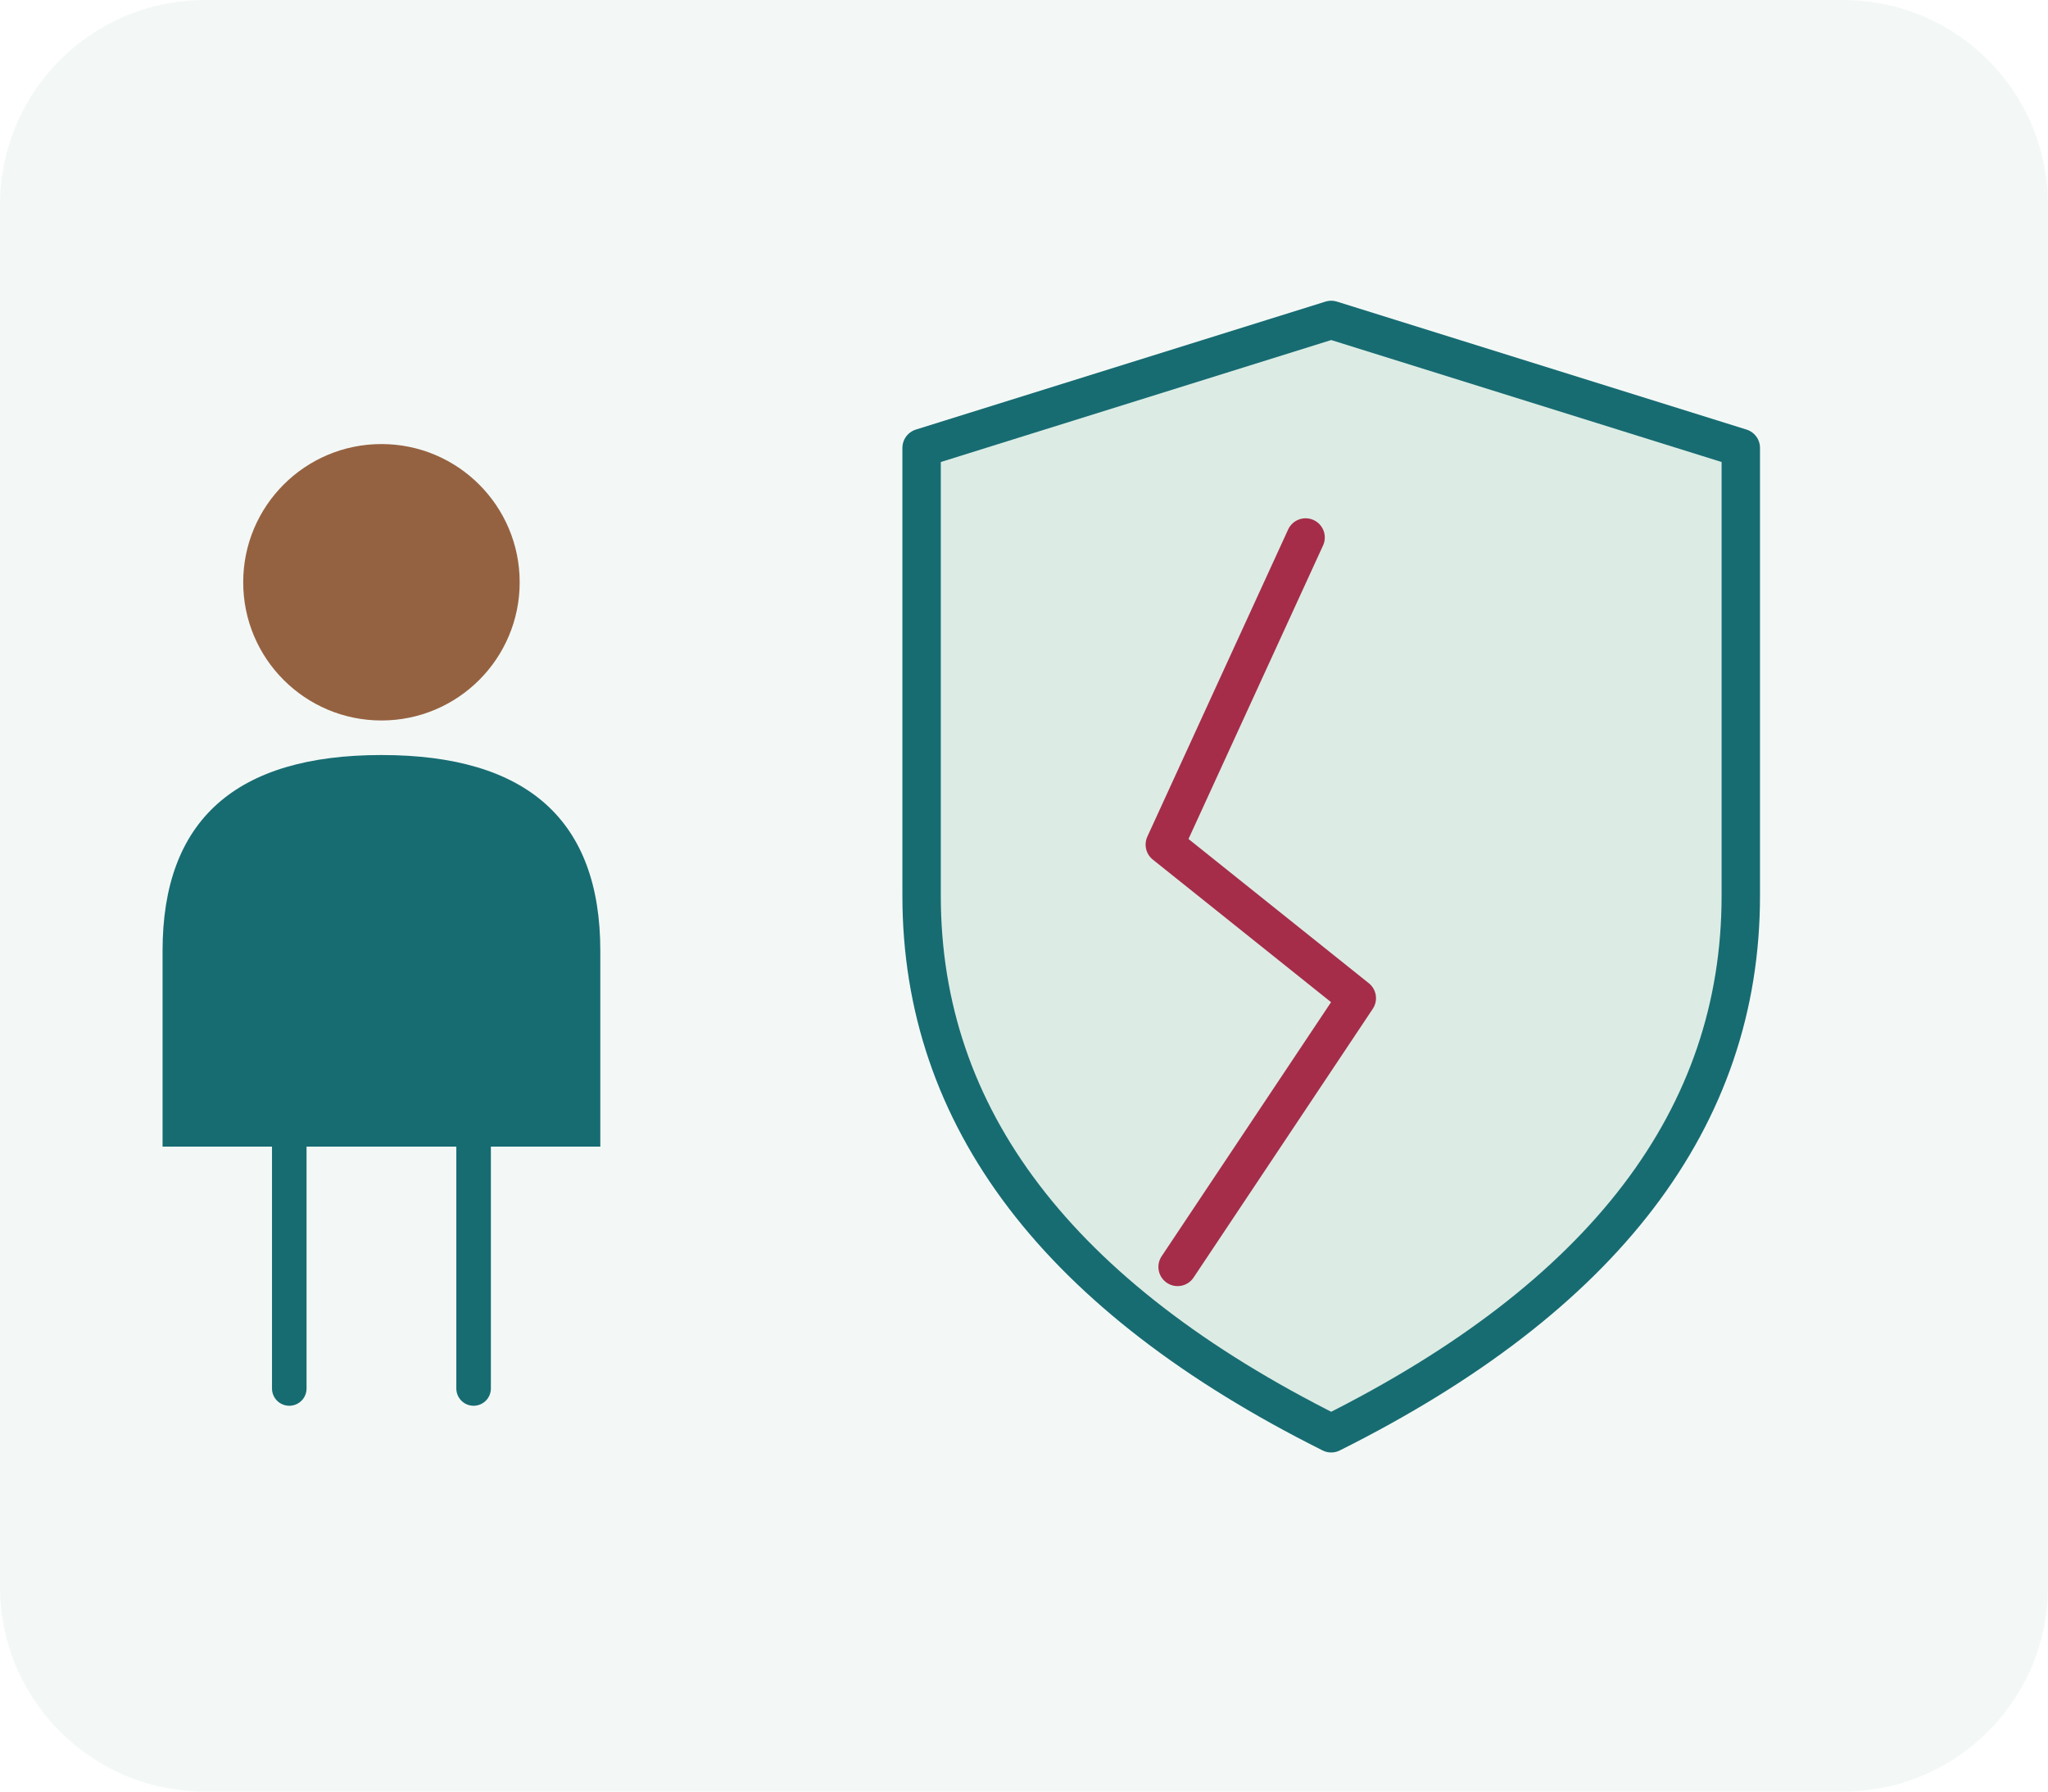
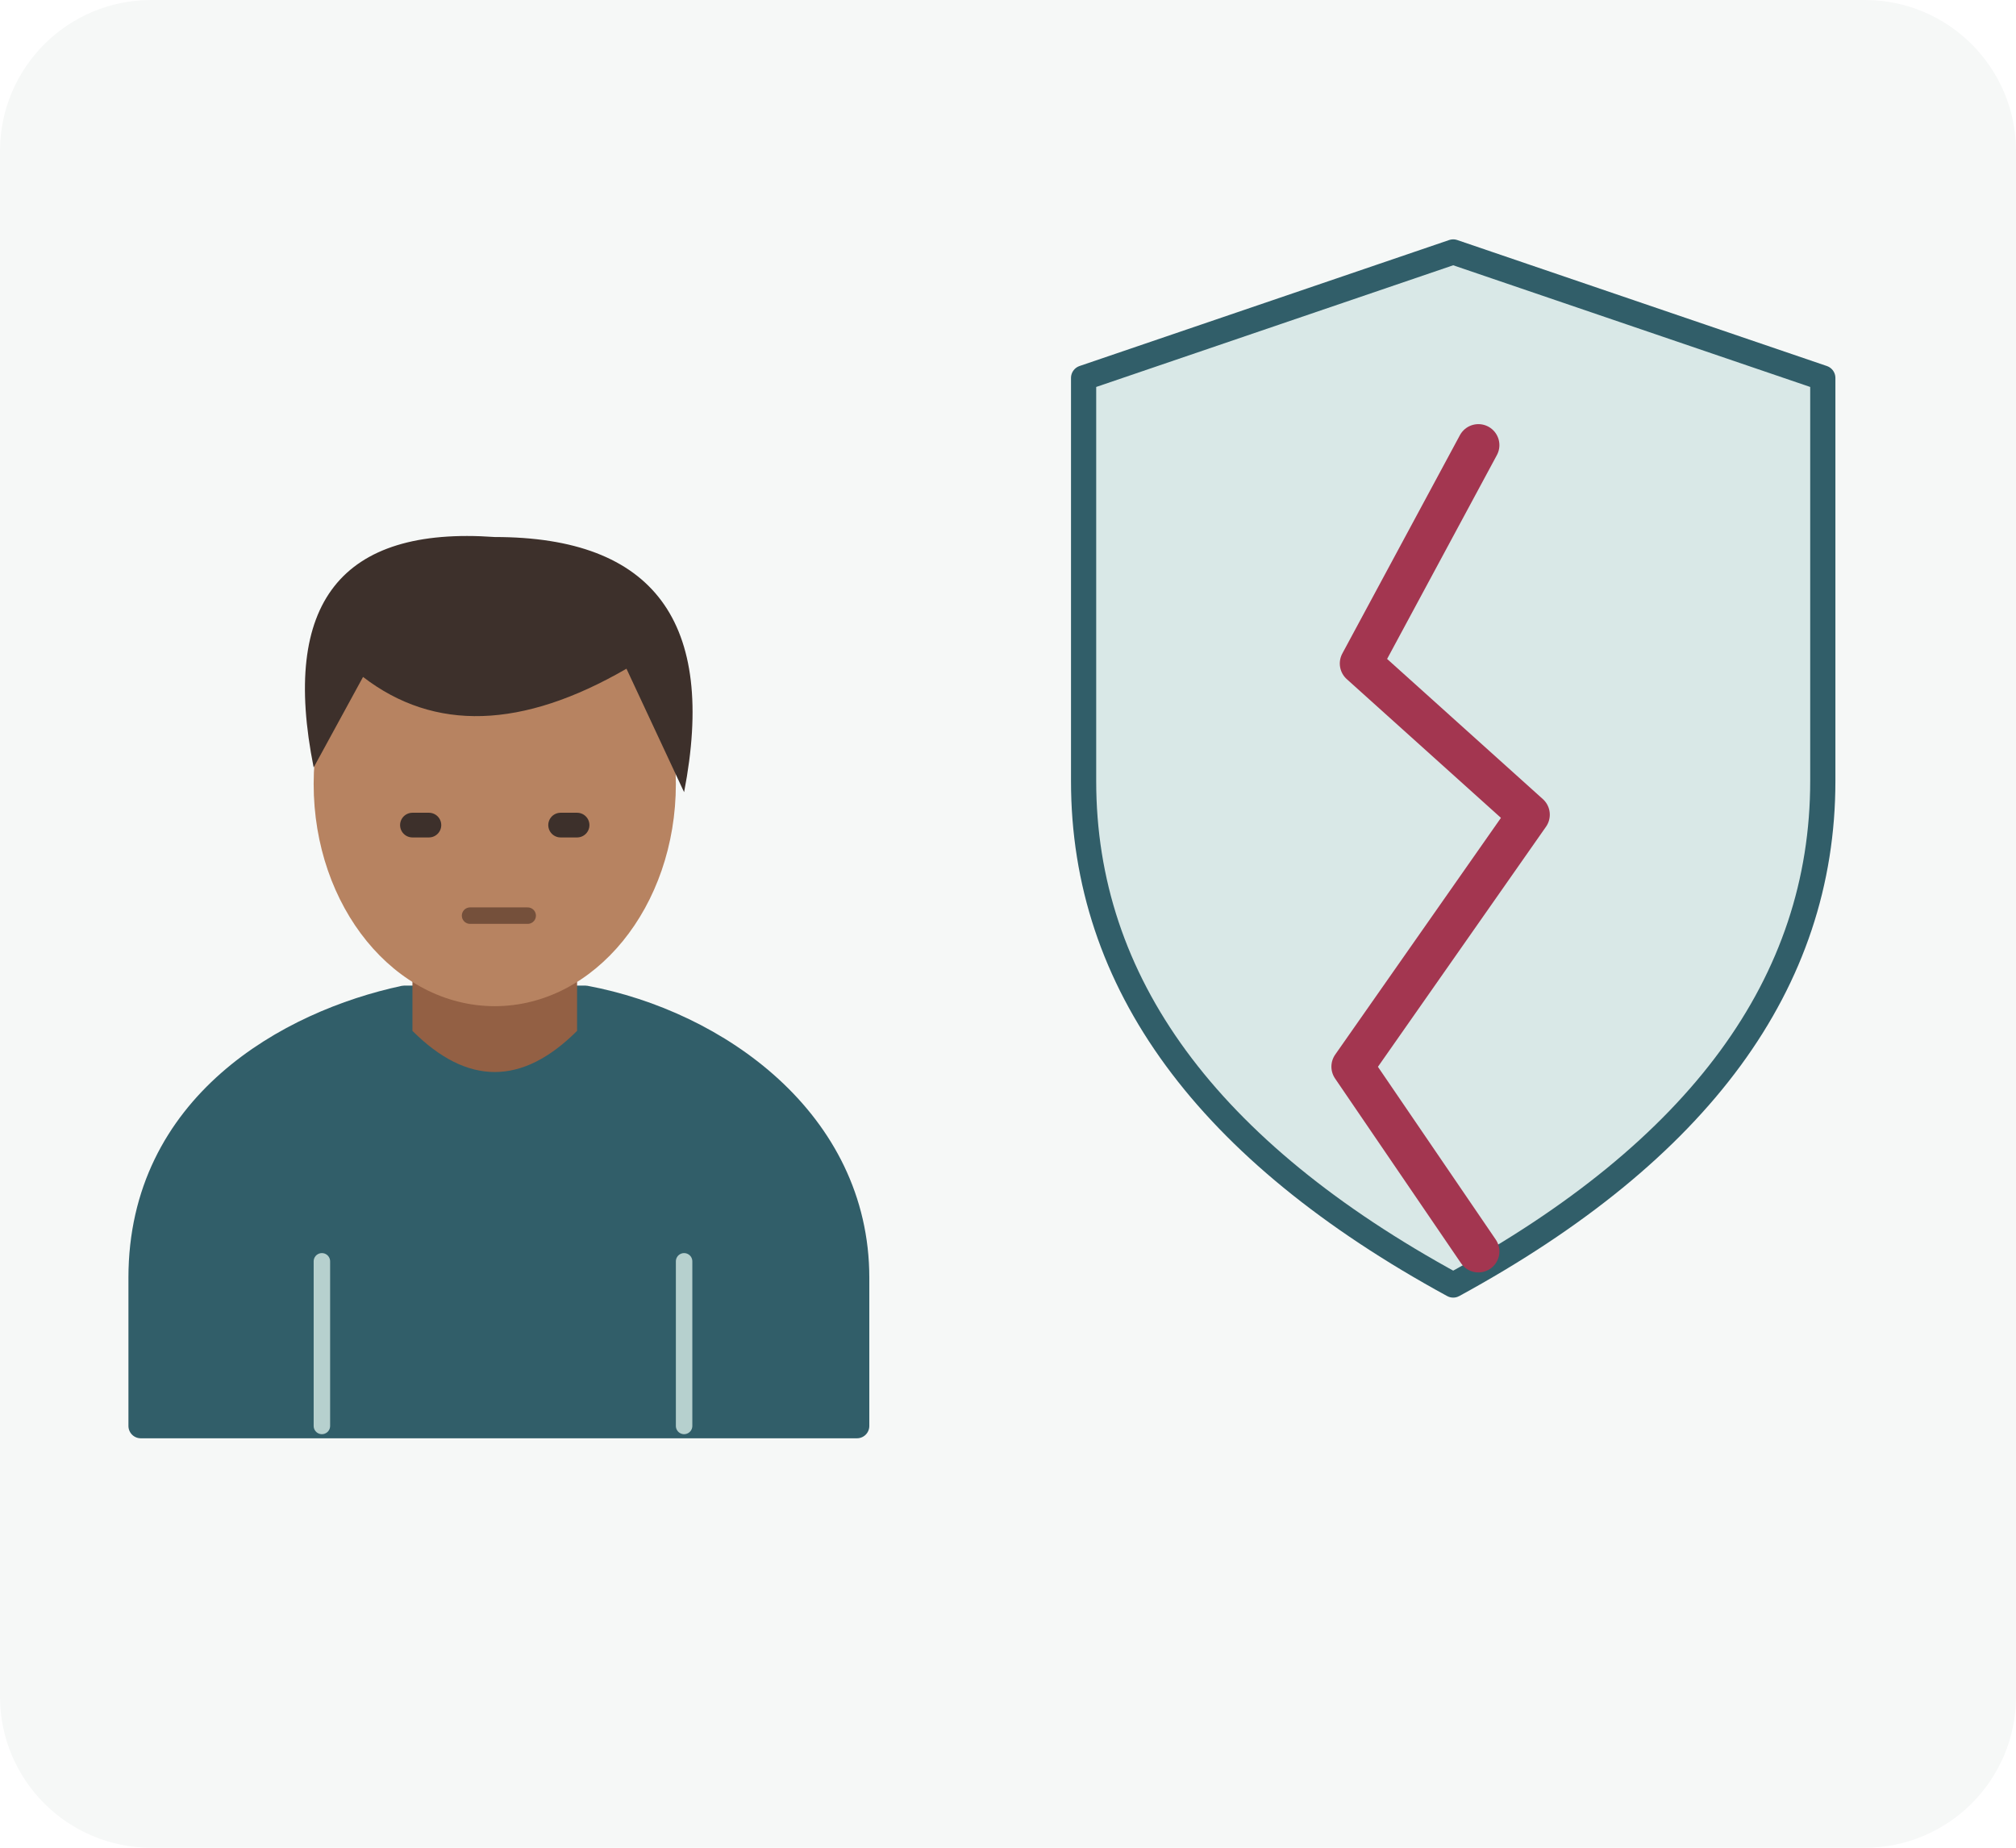
- <svg xmlns="http://www.w3.org/2000/svg" viewBox="0 0 160 140">
-   <rect width="160" height="140" rx="16" fill="#f3f8f6" />
-   <g stroke="#176c72" stroke-width="3" stroke-linecap="round" stroke-linejoin="round">
-     <g transform="translate(10 32) scale(0.9)">
-       <circle cx="22" cy="15" r="12" fill="#956241" stroke="none" />
-       <path d="M3 64V47Q3 30 22 30Q41 30 41 47V64" fill="#176c72" stroke="none" />
-       <path d="M14 64v21m16-21v21" fill="none" />
+ <svg xmlns="http://www.w3.org/2000/svg" viewBox="0 0 240 220">
+   <rect width="240" height="220" rx="18" fill="#f6f8f7" />
+   <g stroke="#315e69" stroke-width="3" stroke-linejoin="round" stroke-linecap="round">
+     <g transform="translate(5 61) scale(0.98)">
+       <path d="M12 111v-18c0-21 18-31 32-34h22c16 3 33 15 33 34v18Z" fill="#315e69" />
+       <path d="M45 48v15q10 10 20 0V48" fill="#936044" stroke="none" />
+       <ellipse cx="55" cy="33" rx="22" ry="27" fill="#b78361" stroke="none" />
+       <path d="M33 31Q27 1 55 3q29 0 23 31l-7-15q-19 11-32 1Z" fill="#3d302b" stroke="none" />
+       <path d="M45 38h2m16 0h2" stroke="#3d302b" stroke-width="3" />
+       <path d="M52 49h7" stroke="#75503b" stroke-width="2" />
+       <path d="M34 91v20m44-20v20" stroke="#b6d0ce" stroke-width="2" />
    </g>
-     <path d="M72 35l32-10 32 10v35q0 26-32 42-32-16-32-42Z" fill="#dcece4" />
-     <path d="M102 42l-11 24 15 12-14 21" fill="none" stroke="#a52d4a" />
+     <path d="M129 45l44-15 44 15v48q0 36-44 60-44-24-44-60Z" fill="#d9e8e7" />
+     <path d="M176 53l-14 26 20 18-21 30 15 22" stroke="#a33650" fill="none" stroke-width="5" />
  </g>
</svg>
